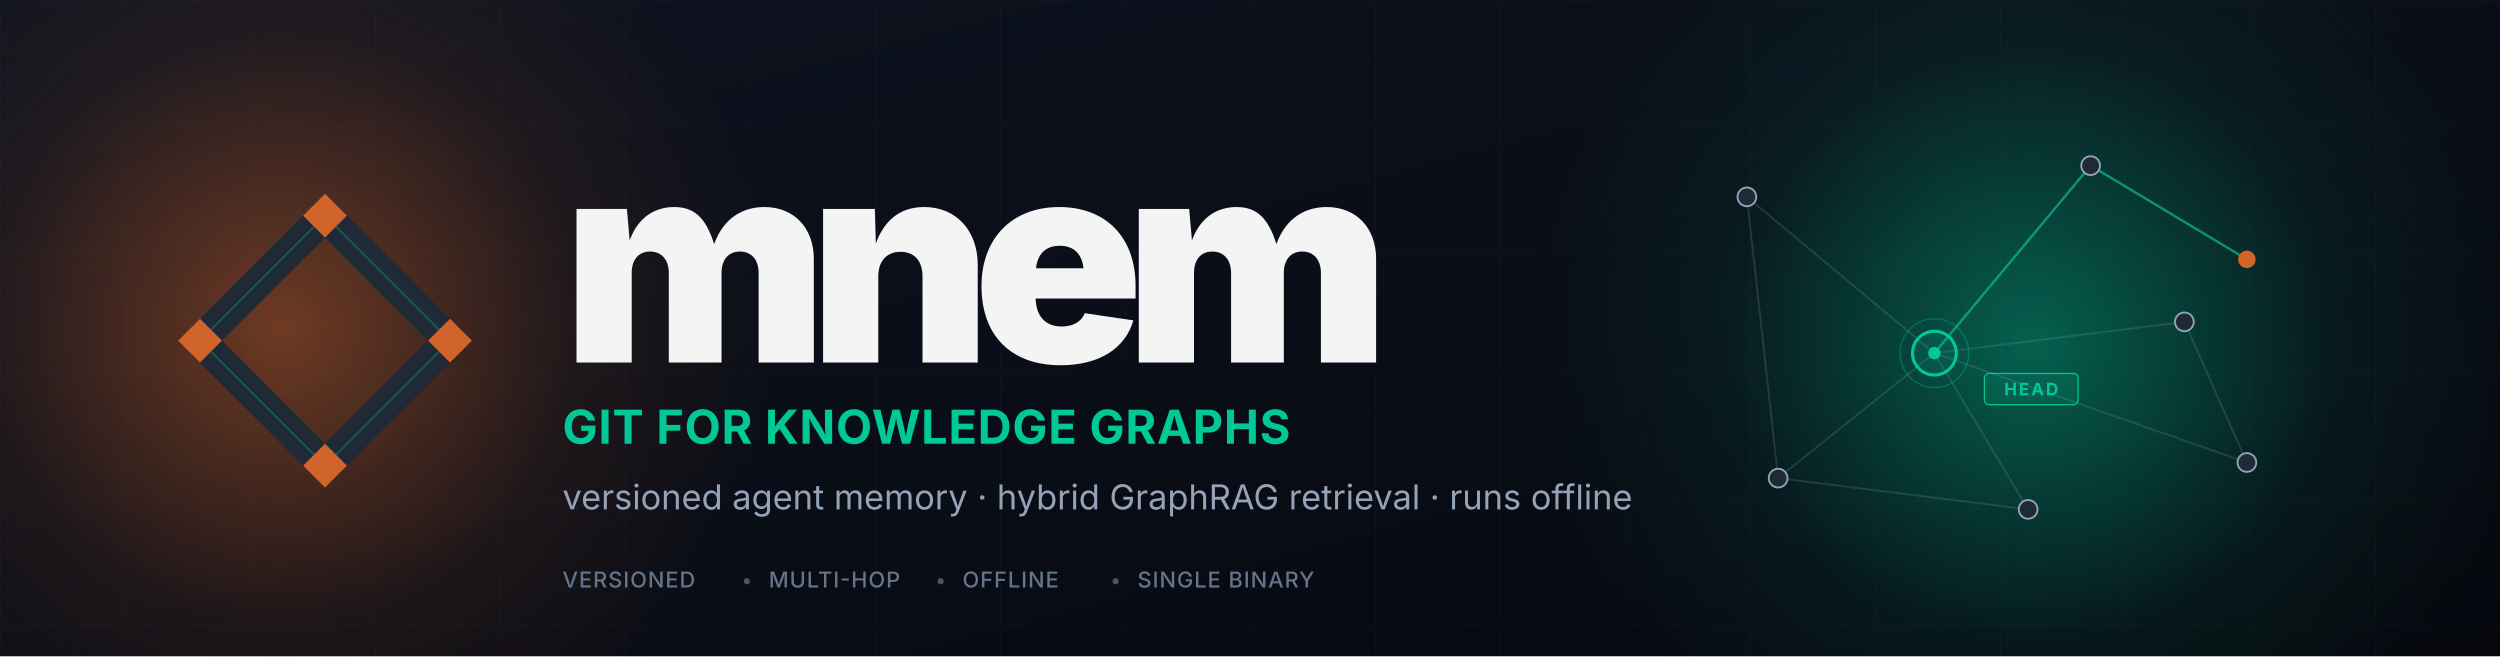
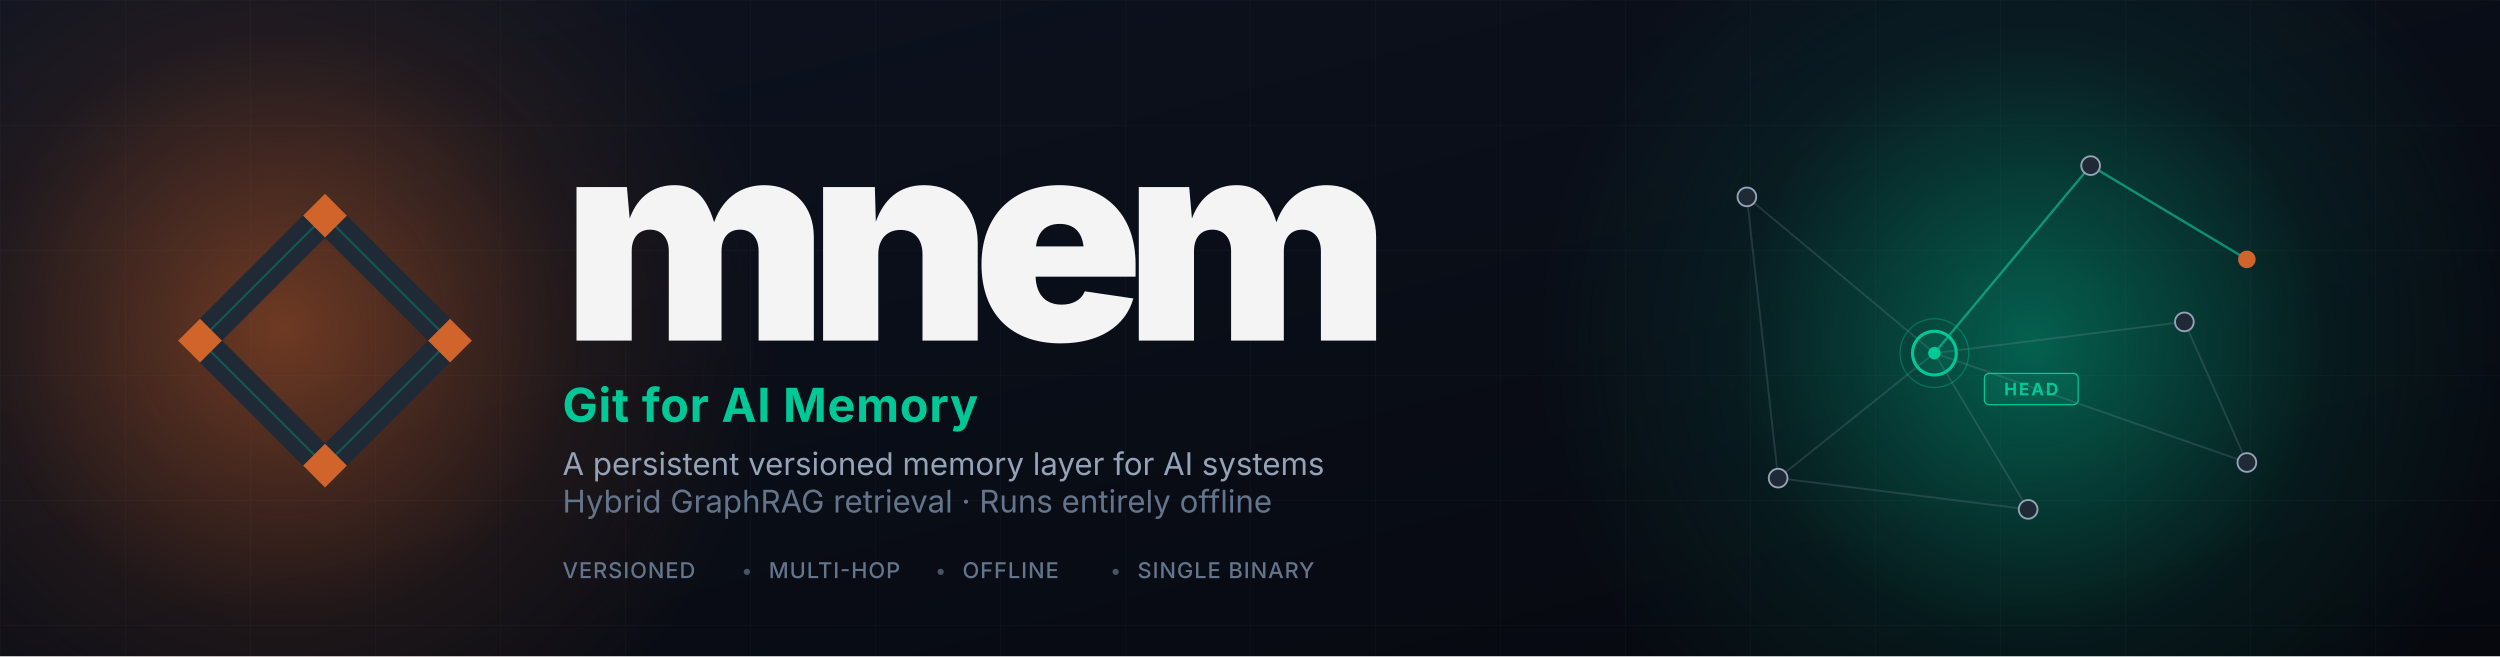
<svg xmlns="http://www.w3.org/2000/svg" viewBox="0 0 1600 420" role="img" aria-label="mnem banner">
  <defs>
    <linearGradient id="bg" x1="0" y1="0" x2="1" y2="1">
      <stop offset="0%" stop-color="#0d1320" />
      <stop offset="100%" stop-color="#06080e" />
    </linearGradient>
    <radialGradient id="rustGlow" cx="0.5" cy="0.5" r="0.5">
      <stop offset="0%" stop-color="#d1642b" stop-opacity="0.50" />
      <stop offset="60%" stop-color="#d1642b" stop-opacity="0.10" />
      <stop offset="100%" stop-color="#d1642b" stop-opacity="0" />
    </radialGradient>
    <radialGradient id="tealGlow" cx="0.5" cy="0.5" r="0.5">
      <stop offset="0%" stop-color="#00c896" stop-opacity="0.45" />
      <stop offset="60%" stop-color="#00c896" stop-opacity="0.08" />
      <stop offset="100%" stop-color="#00c896" stop-opacity="0" />
    </radialGradient>
    <pattern id="grid" x="0" y="0" width="80" height="80" patternUnits="userSpaceOnUse">
      <path d="M 80 0 L 0 0 0 80" fill="none" stroke="rgba(255,255,255,0.025)" stroke-width="1" />
    </pattern>
  </defs>
  <rect width="1600" height="420" fill="url(#bg)" />
  <rect width="1600" height="420" fill="url(#grid)" />
  <circle cx="180" cy="210" r="320" fill="url(#rustGlow)" />
  <circle cx="1300" cy="220" r="320" fill="url(#tealGlow)" />
  <g transform="translate(58,6)">
    <g stroke="rgba(148,163,184,0.20)" stroke-width="1.2" fill="none">
      <line x1="1180" y1="220" x2="1060" y2="120" />
      <line x1="1180" y1="220" x2="1280" y2="100" />
      <line x1="1180" y1="220" x2="1340" y2="200" />
      <line x1="1180" y1="220" x2="1080" y2="300" />
      <line x1="1180" y1="220" x2="1240" y2="320" />
      <line x1="1180" y1="220" x2="1380" y2="290" />
      <line x1="1280" y1="100" x2="1380" y2="160" />
      <line x1="1340" y1="200" x2="1380" y2="290" />
      <line x1="1060" y1="120" x2="1080" y2="300" />
      <line x1="1080" y1="300" x2="1240" y2="320" />
    </g>
    <g stroke="rgba(0,200,150,0.55)" stroke-width="1.6" fill="none">
      <line x1="1180" y1="220" x2="1280" y2="100" />
      <line x1="1280" y1="100" x2="1380" y2="160" />
    </g>
    <g>
      <circle cx="1060" cy="120" r="6" fill="#1f2a36" stroke="#94a3b8" stroke-width="1.2" />
      <circle cx="1280" cy="100" r="6" fill="#1f2a36" stroke="#94a3b8" stroke-width="1.2" />
      <circle cx="1340" cy="200" r="6" fill="#1f2a36" stroke="#94a3b8" stroke-width="1.2" />
      <circle cx="1080" cy="300" r="6" fill="#1f2a36" stroke="#94a3b8" stroke-width="1.2" />
      <circle cx="1240" cy="320" r="6" fill="#1f2a36" stroke="#94a3b8" stroke-width="1.2" />
      <circle cx="1380" cy="290" r="6" fill="#1f2a36" stroke="#94a3b8" stroke-width="1.2" />
      <circle cx="1380" cy="160" r="5" fill="#d1642b" stroke="#d1642b" stroke-width="1.2" />
      <circle cx="1180" cy="220" r="14" fill="rgba(0,200,150,0.10)" stroke="#00c896" stroke-width="2" />
      <circle cx="1180" cy="220" r="22" fill="none" stroke="#00c896" stroke-width="0.8" opacity="0.35" />
      <circle cx="1180" cy="220" r="4" fill="#00c896" />
    </g>
    <g transform="translate(1212,244)">
      <rect x="0" y="-11" width="60" height="20" rx="3" fill="rgba(0,200,150,0.10)" stroke="#00c896" stroke-width="0.8" />
      <text x="30" y="3" text-anchor="middle" font-family="-apple-system, BlinkMacSystemFont, 'Inter', 'Helvetica Neue', Arial, sans-serif" font-size="11" font-weight="700" letter-spacing="1.2" fill="#00c896">HEAD</text>
    </g>
  </g>
  <g transform="translate(80,90)">
    <g stroke="#1f2a36" stroke-width="20" stroke-linecap="butt" fill="none">
      <line x1="128" y1="48" x2="48" y2="128" />
      <line x1="48" y1="128" x2="128" y2="208" />
      <line x1="128" y1="208" x2="208" y2="128" />
      <line x1="208" y1="128" x2="128" y2="48" />
    </g>
    <g stroke="rgba(0,200,150,0.28)" stroke-width="1.4" fill="none">
      <line x1="128" y1="48" x2="48" y2="128" />
      <line x1="48" y1="128" x2="128" y2="208" />
      <line x1="128" y1="208" x2="208" y2="128" />
      <line x1="208" y1="128" x2="128" y2="48" />
    </g>
    <g fill="#d1642b">
      <polygon points="128,34  142,48  128,62  114,48" />
      <polygon points="48,114  62,128  48,142  34,128" />
      <polygon points="208,114 222,128 208,142 194,128" />
      <polygon points="128,194 142,208 128,222 114,208" />
    </g>
  </g>
-   <g transform="translate(360,232)">
+   <g transform="translate(360,218)">
    <text x="0" y="0" font-family="-apple-system, BlinkMacSystemFont, 'Inter', 'Helvetica Neue', Arial, sans-serif" font-size="180" font-weight="900" letter-spacing="-12" fill="#f4f4f5">mnem</text>
  </g>
-   <g transform="translate(360,278)">
-     <text x="0" y="6" font-family="-apple-system, BlinkMacSystemFont, 'Inter', 'Helvetica Neue', Arial, sans-serif" font-size="30" font-weight="700" letter-spacing="0.5" fill="#00c896">GIT FOR KNOWLEDGE GRAPHS</text>
+   <g transform="translate(360,264)">
+     <text x="0" y="6" font-family="-apple-system, BlinkMacSystemFont, 'Inter', 'Helvetica Neue', Arial, sans-serif" font-size="30" font-weight="700" letter-spacing="0.5" fill="#00c896">Git for AI Memory</text>
  </g>
-   <g transform="translate(360,326)">
-     <text x="0" y="0" font-family="-apple-system, BlinkMacSystemFont, 'Inter', 'Helvetica Neue', Arial, sans-serif" font-size="22" font-weight="400" fill="#94a3b8">versioned agent memory · hybrid GraphRAG retrieval · runs offline</text>
+   <g transform="translate(360,304)">
+     <text x="0" y="0" font-family="-apple-system, BlinkMacSystemFont, 'Inter', 'Helvetica Neue', Arial, sans-serif" font-size="20" font-weight="400" fill="#94a3b8">A persistent versioned memory layer for AI systems</text>
  </g>
-   <g transform="translate(360,376)" font-family="-apple-system, BlinkMacSystemFont, 'Inter', 'Helvetica Neue', Arial, sans-serif" font-size="14" font-weight="500" fill="#64748b" letter-spacing="0.6">
+   <g transform="translate(360,328)">
+     <text x="0" y="0" font-family="-apple-system, BlinkMacSystemFont, 'Inter', 'Helvetica Neue', Arial, sans-serif" font-size="20" font-weight="400" fill="#64748b">Hybrid GraphRAG retrieval · Runs entirely offline</text>
+   </g>
+   <g transform="translate(360,370)" font-family="-apple-system, BlinkMacSystemFont, 'Inter', 'Helvetica Neue', Arial, sans-serif" font-size="14" font-weight="500" fill="#64748b" letter-spacing="0.6">
    <text x="0" y="0">VERSIONED</text>
    <circle cx="118" cy="-4" r="2" fill="#475569" />
    <text x="132" y="0">MULTI-HOP</text>
    <circle cx="242" cy="-4" r="2" fill="#475569" />
    <text x="256" y="0">OFFLINE</text>
    <circle cx="354" cy="-4" r="2" fill="#475569" />
    <text x="368" y="0">SINGLE BINARY</text>
  </g>
</svg>
